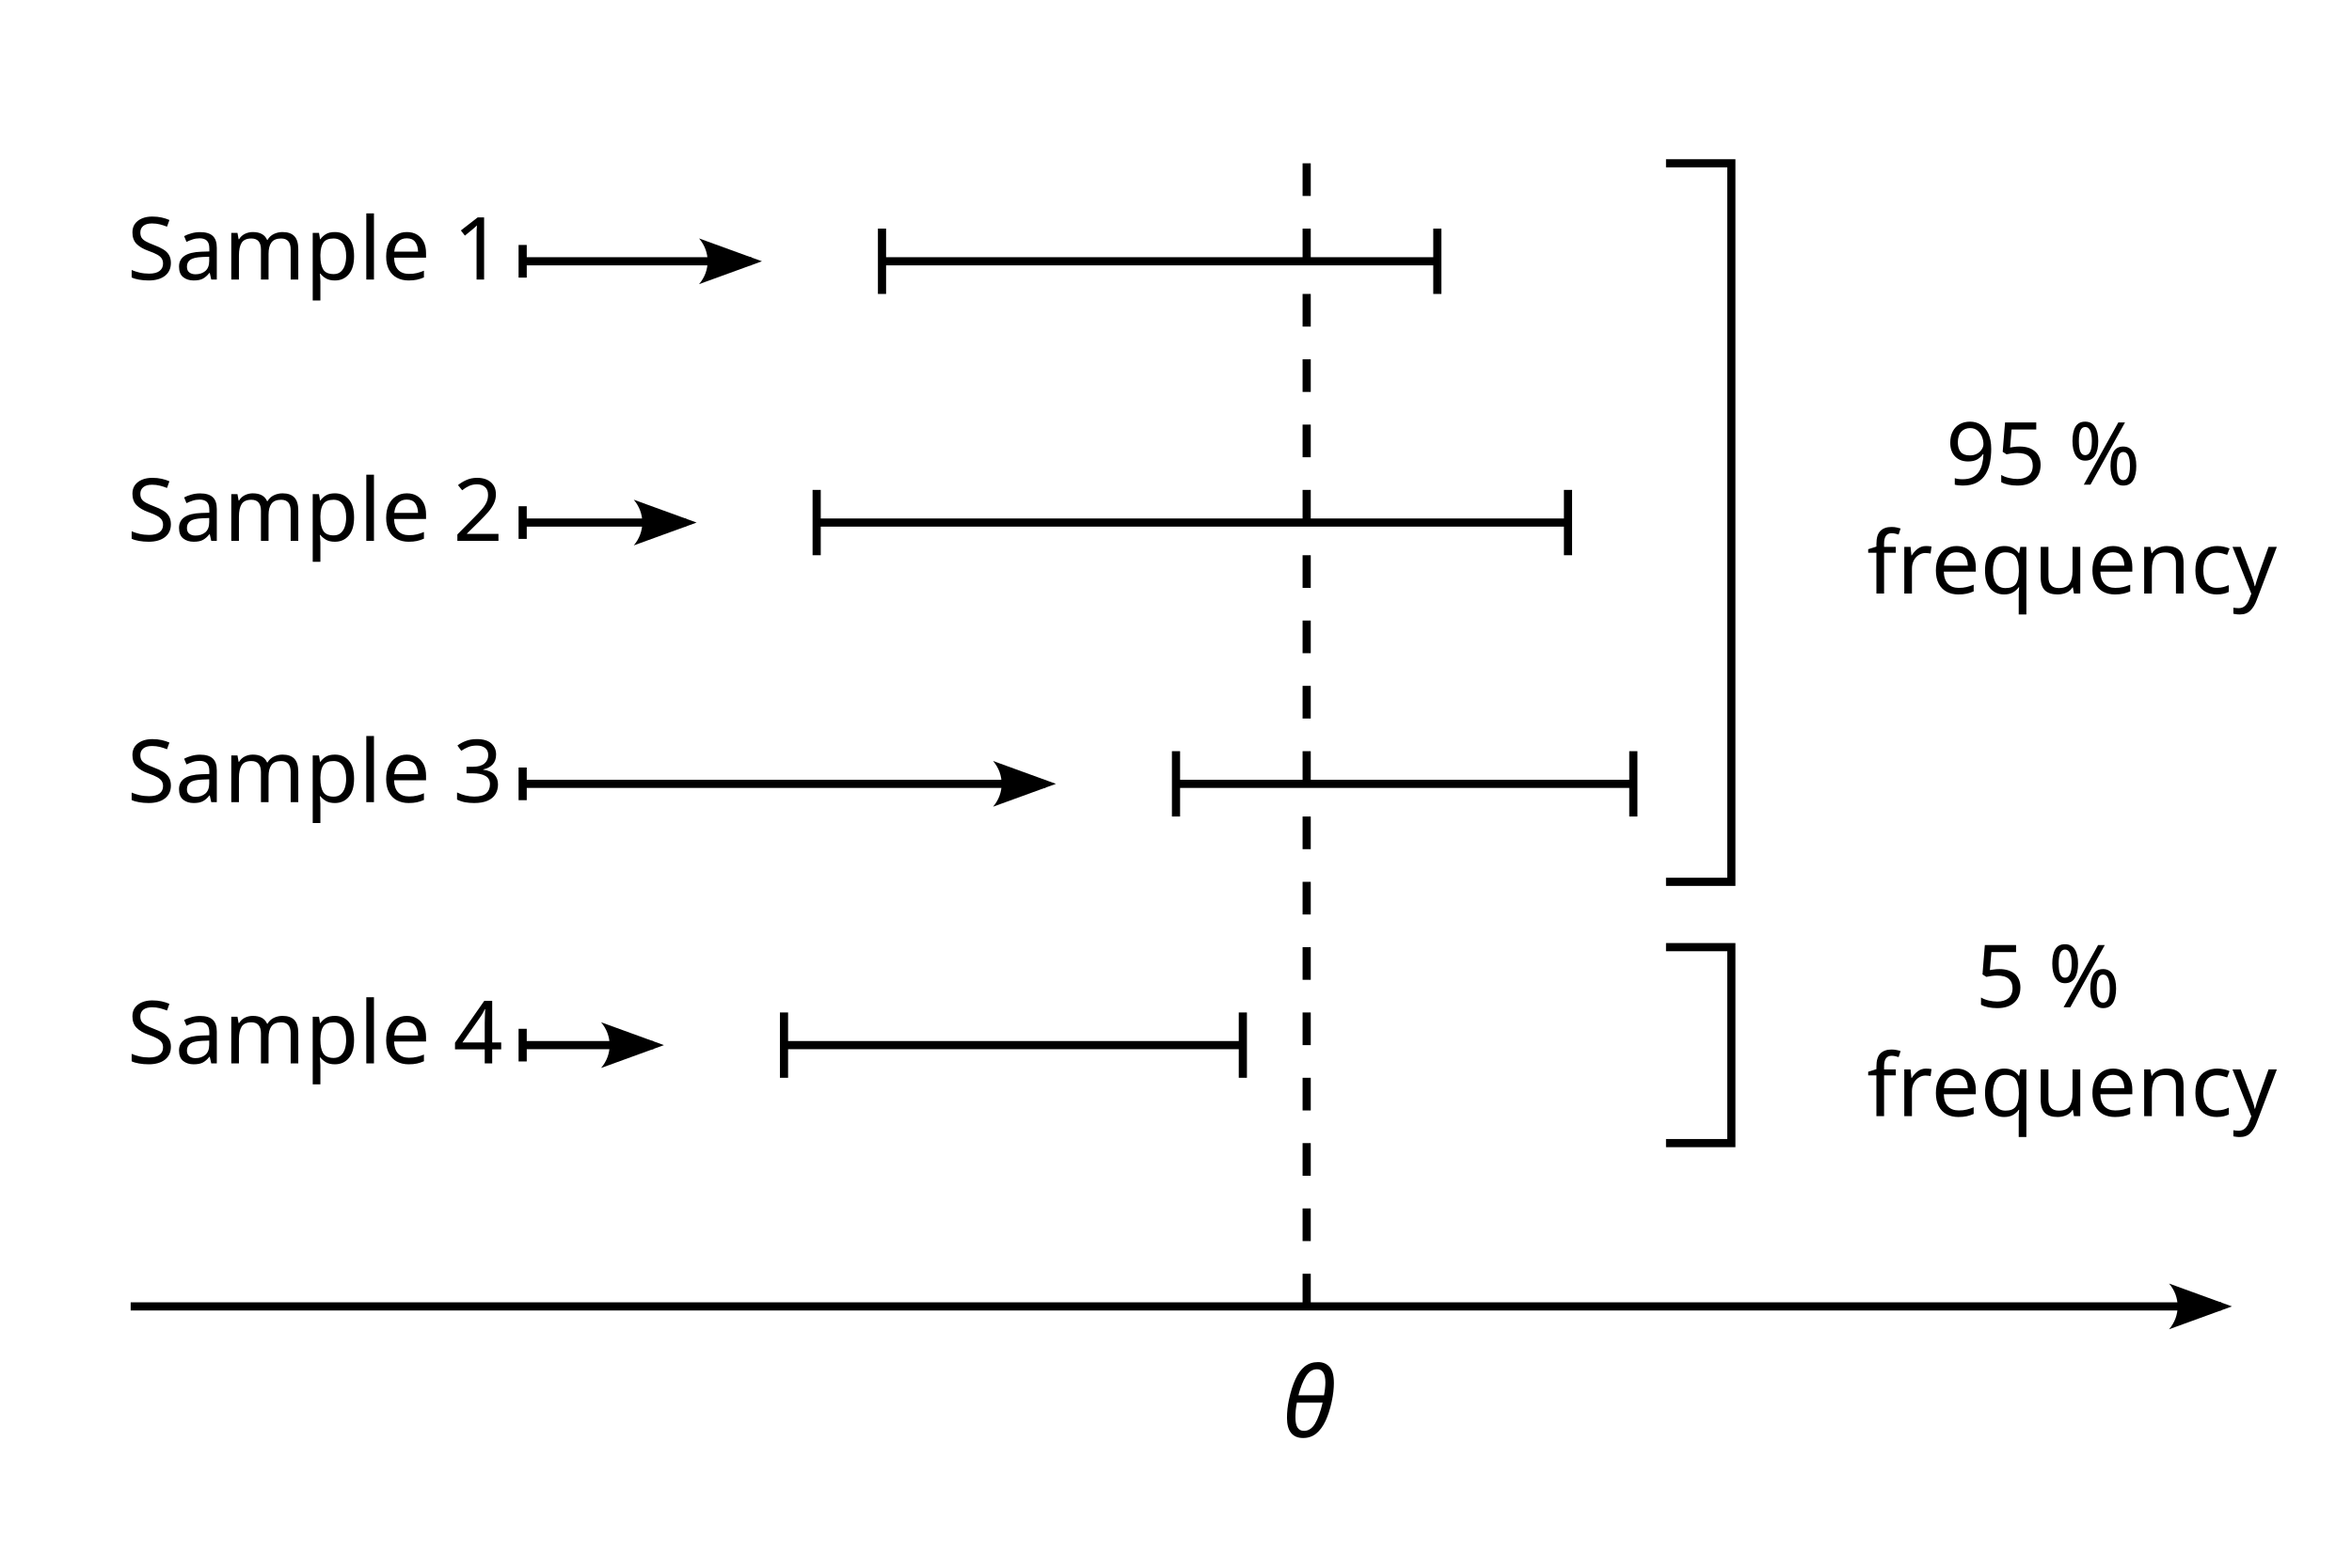
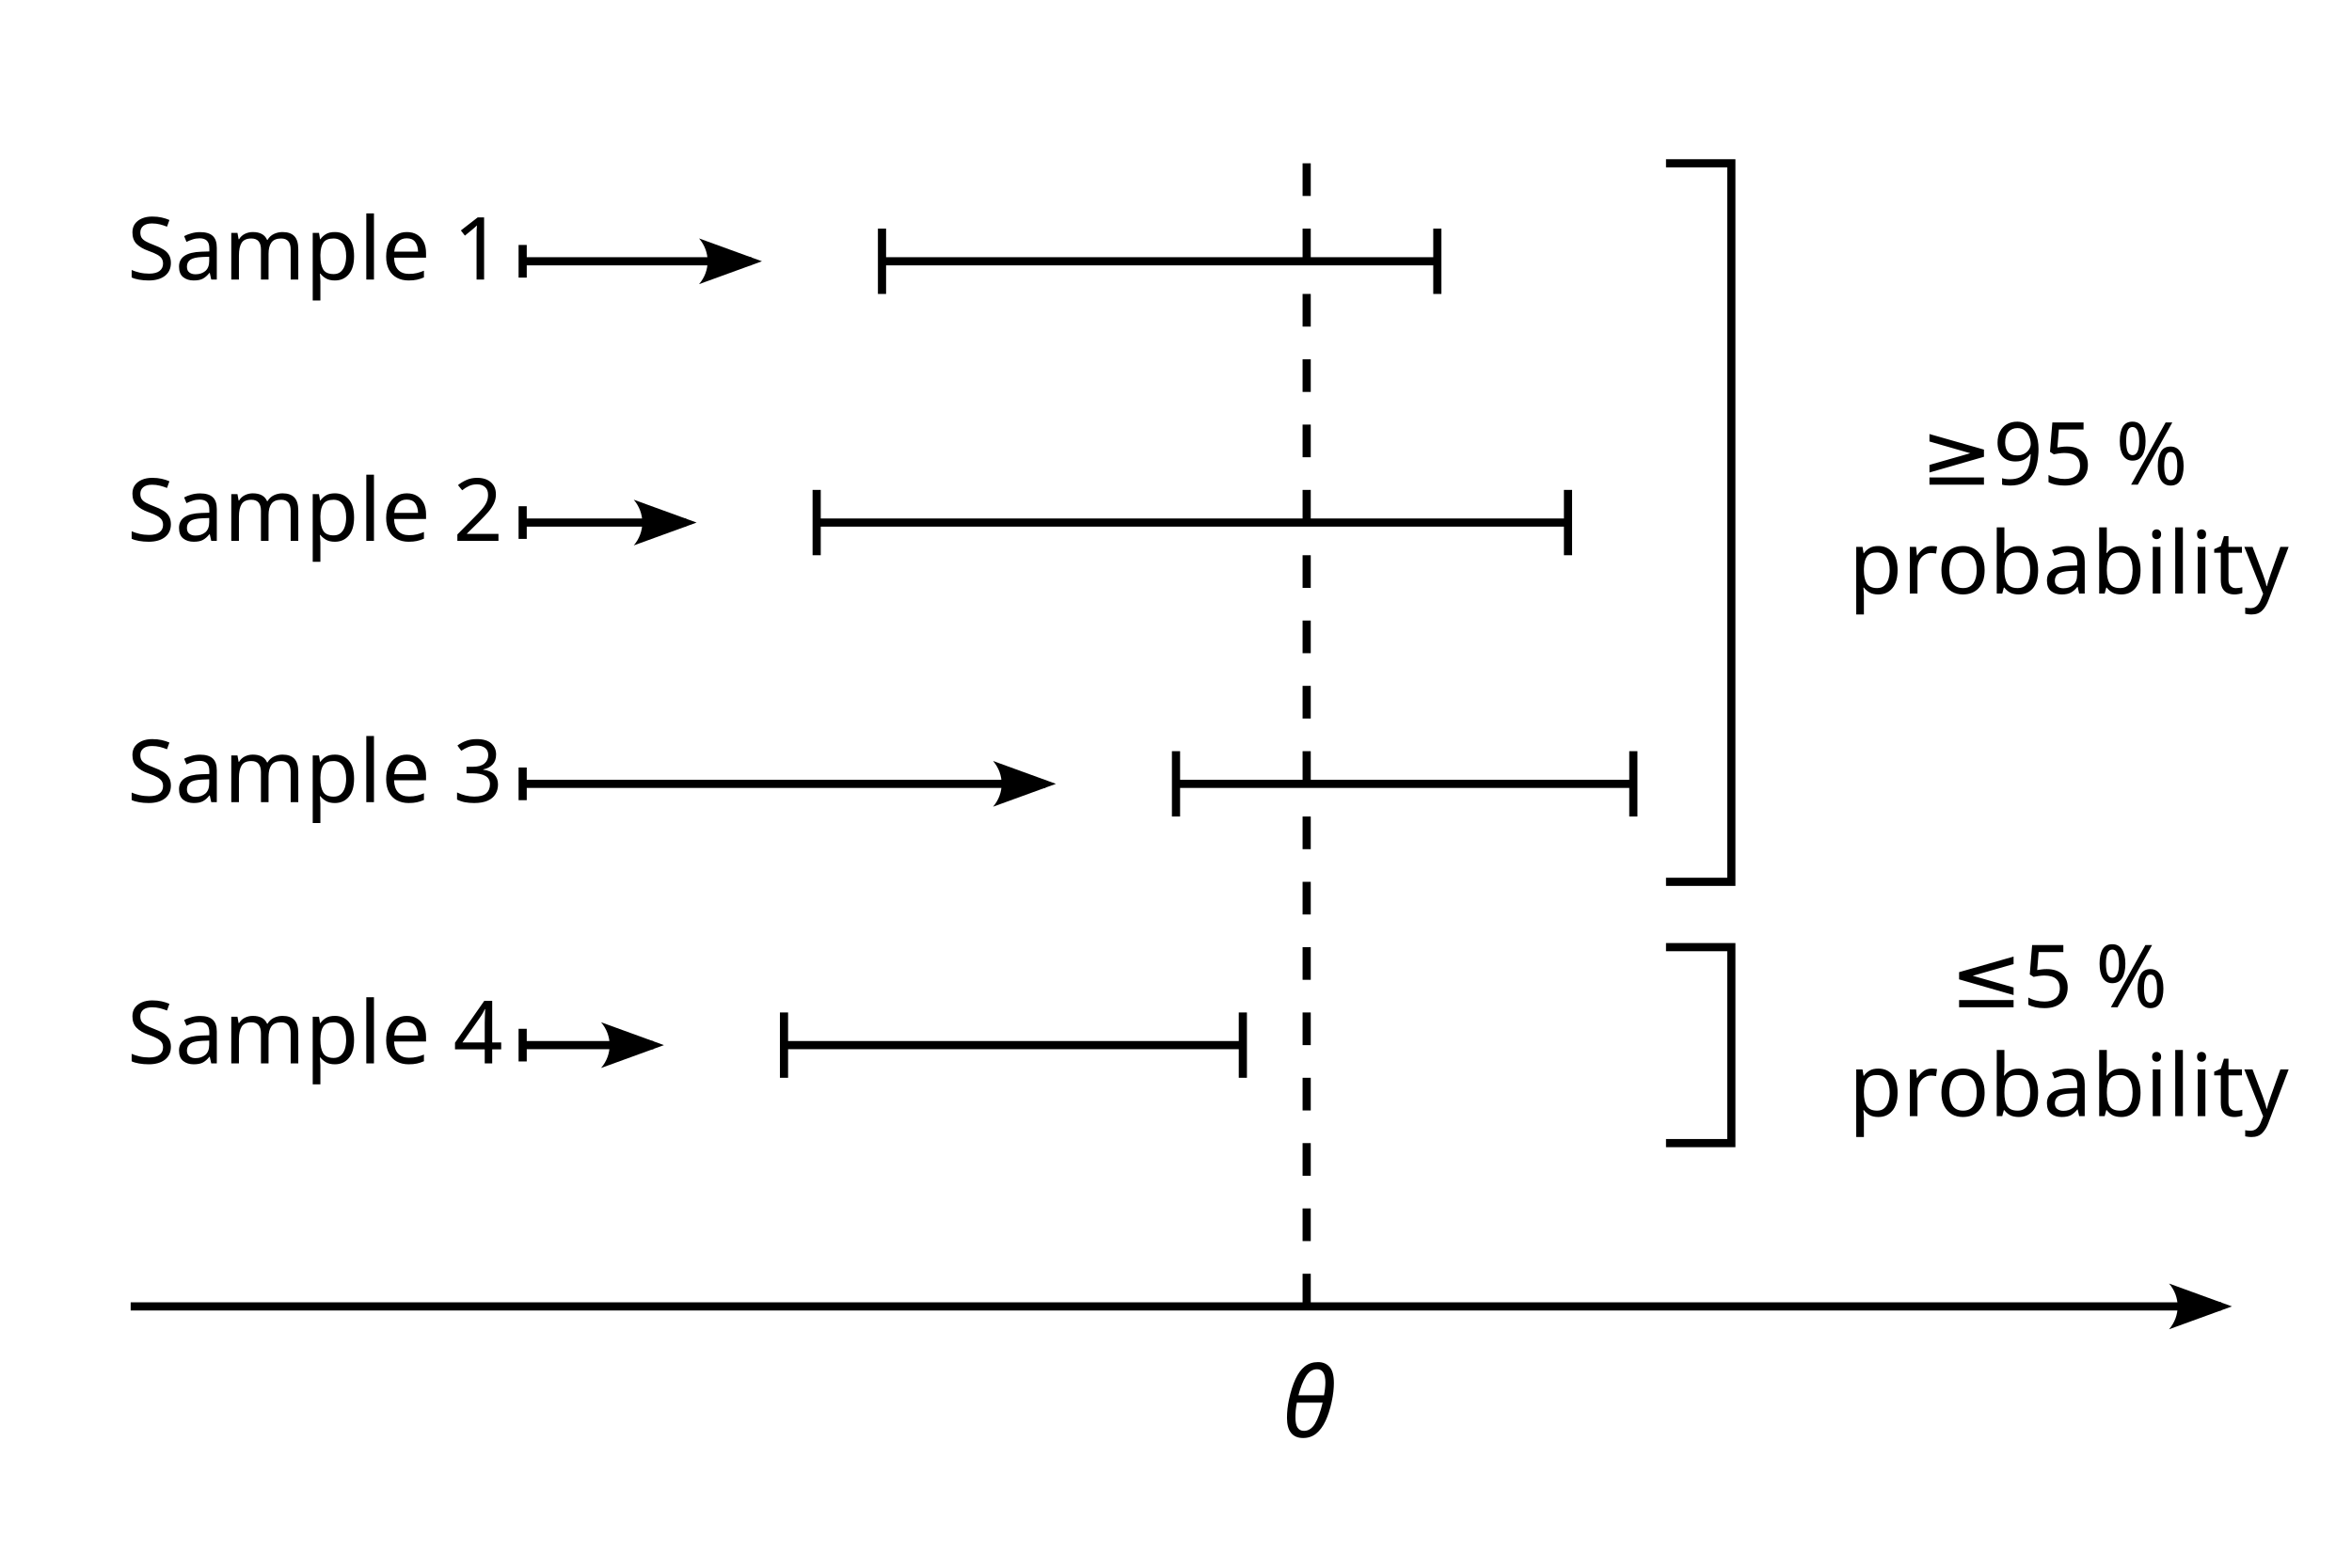
<svg xmlns="http://www.w3.org/2000/svg" width="576" height="384" viewBox="0 0 576 384" version="1.1" id="svg1">
  <defs id="defs1">
    <marker style="overflow:visible" id="marker15" refX="0" refY="0" orient="auto" markerWidth="1" markerHeight="0.5" viewBox="0 0 1 1" preserveAspectRatio="none">
      <path style="fill:none;stroke:context-stroke;stroke-width:1" d="M 0,4 V -4" id="path15" />
    </marker>
    <rect x="448" y="224" width="104" height="64" id="rect13" />
    <rect x="448" y="32" width="104" height="64" id="rect12" />
    <marker style="overflow:visible" id="marker8" refX="0" refY="0" orient="auto" markerWidth="1" markerHeight="1" viewBox="0 0 1 1" preserveAspectRatio="xMidYMid">
      <path style="fill:none;stroke:context-stroke;stroke-width:1" d="M 0,4 V -4" id="path8" />
    </marker>
    <marker style="overflow:visible" id="Stop" refX="0" refY="0" orient="auto" markerWidth="1" markerHeight="1" viewBox="0 0 1 1" preserveAspectRatio="xMidYMid">
      <path style="fill:none;stroke:context-stroke;stroke-width:1" d="M 0,4 V -4" id="path23" />
    </marker>
    <marker style="overflow:visible" id="ConcaveTriangle" refX="5" refY="0" orient="auto-start-reverse" markerWidth="1" markerHeight="1" viewBox="0 0 1 1" preserveAspectRatio="xMidYMid">
      <path transform="scale(0.7)" d="M -2,-4 9,0 -2,4 c 2,-2.33 2,-5.66 0,-8 z" style="fill:context-stroke;fill-rule:evenodd;stroke:none" id="path7" />
    </marker>
  </defs>
  <g id="layer1">
    <text xml:space="preserve" style="font-size:21.333px;line-height:1.25;font-family:'EB Garamond';-inkscape-font-specification:'EB Garamond';text-align:justify" x="31.147" y="68.48" id="text1">
      <tspan id="tspan1" x="31.147" y="68.48">Sample 1</tspan>
    </text>
    <text xml:space="preserve" style="font-size:21.333px;line-height:1.25;font-family:'EB Garamond';-inkscape-font-specification:'EB Garamond';text-align:justify" x="31.147" y="132.48" id="text2">
      <tspan id="tspan2" x="31.147" y="132.48">Sample 2</tspan>
    </text>
    <text xml:space="preserve" style="font-size:21.333px;line-height:1.25;font-family:'EB Garamond';-inkscape-font-specification:'EB Garamond';text-align:justify" x="31.147" y="196.48" id="text3">
      <tspan id="tspan3" x="31.147" y="196.48">Sample 3</tspan>
    </text>
    <text xml:space="preserve" style="font-size:21.333px;line-height:1.25;font-family:'EB Garamond';-inkscape-font-specification:'EB Garamond';text-align:justify" x="31.147" y="260.48" id="text4">
      <tspan id="tspan4" x="31.147" y="260.48">Sample 4</tspan>
    </text>
    <path style="fill:none;stroke:#000000;stroke-width:2;stroke-linecap:butt;stroke-linejoin:miter;stroke-dasharray:none;stroke-opacity:1;marker-end:url(#ConcaveTriangle)" d="M 32,320 H 544" id="path4" />
    <path style="fill:none;stroke:#000000;stroke-width:2;stroke-linecap:butt;stroke-linejoin:miter;stroke-dasharray:8, 8;stroke-dashoffset:0;stroke-opacity:1" d="M 320,320 V 32" id="path5" />
    <path style="fill:none;stroke:#000000;stroke-width:2;stroke-linecap:butt;stroke-linejoin:miter;stroke-dasharray:none;stroke-opacity:1;marker-start:url(#Stop);marker-end:url(#marker8)" d="M 192,256 H 304.37" id="path6" />
    <path style="font-variation-settings:normal;opacity:1;vector-effect:none;fill:none;fill-opacity:1;stroke:#000000;stroke-width:2;stroke-linecap:butt;stroke-linejoin:miter;stroke-miterlimit:4;stroke-dasharray:none;stroke-dashoffset:0;stroke-opacity:1;-inkscape-stroke:none;marker-start:url(#Stop);marker-end:url(#marker8);stop-color:#000000;stop-opacity:1" d="M 288,192 H 400" id="path9" />
    <path style="font-variation-settings:normal;opacity:1;vector-effect:none;fill:none;fill-opacity:1;stroke:#000000;stroke-width:2;stroke-linecap:butt;stroke-linejoin:miter;stroke-miterlimit:4;stroke-dasharray:none;stroke-dashoffset:0;stroke-opacity:1;-inkscape-stroke:none;marker-start:url(#Stop);marker-end:url(#marker8);stop-color:#000000;stop-opacity:1" d="M 200,128 H 384" id="path10" />
    <path style="font-variation-settings:normal;opacity:1;vector-effect:none;fill:none;fill-opacity:1;stroke:#000000;stroke-width:2;stroke-linecap:butt;stroke-linejoin:miter;stroke-miterlimit:4;stroke-dasharray:none;stroke-dashoffset:0;stroke-opacity:1;-inkscape-stroke:none;marker-start:url(#Stop);marker-end:url(#marker8);stop-color:#000000;stop-opacity:1" d="M 216,64 H 352" id="path11" />
    <path style="fill:none;stroke:#000000;stroke-width:2;stroke-linecap:butt;stroke-linejoin:miter;stroke-dasharray:none;stroke-opacity:1" d="m 408,216 h 16 V 40 h -16" id="path12" />
    <text xml:space="preserve" id="text12" style="font-size:21.333px;line-height:1.25;font-family:'EB Garamond';-inkscape-font-specification:'EB Garamond';text-align:center;white-space:pre;shape-inside:url(#rect12);display:inline" x="0" y="0" transform="translate(-2.007977,67.59156)">
-       <tspan x="478.56" y="51.128" id="tspan5">95 % 
+       <tspan x="472.267" y="51.128" id="tspan8">≥95 % 
</tspan>
-       <tspan x="459.211" y="77.795" id="tspan6">frequency</tspan>
+       <tspan x="454.784" y="77.795" id="tspan9">probability</tspan>
    </text>
    <path style="fill:none;stroke:#000000;stroke-width:2;stroke-linecap:butt;stroke-linejoin:miter;stroke-opacity:1;font-variation-settings:normal;opacity:1;vector-effect:none;fill-opacity:1;stroke-miterlimit:4;stroke-dasharray:none;stroke-dashoffset:0;-inkscape-stroke:none;stop-color:#000000;stop-opacity:1" d="m 408,232 h 16 v 48 h -16" id="path13" />
    <text xml:space="preserve" id="text13" style="font-size:21.333px;line-height:1.25;font-family:'EB Garamond';-inkscape-font-specification:'EB Garamond';text-align:center;white-space:pre;shape-inside:url(#rect13);display:inline" x="0" y="0" transform="translate(-2.007977,3.591564)">
-       <tspan x="485.813" y="243.128" id="tspan7">5 %
+       <tspan x="479.52" y="243.128" id="tspan10">≤5 %
</tspan>
-       <tspan x="459.211" y="269.795" id="tspan8">frequency</tspan>
+       <tspan x="454.784" y="269.795" id="tspan11">probability</tspan>
    </text>
    <path style="fill:none;stroke:#000000;stroke-width:2;stroke-linecap:butt;stroke-linejoin:miter;stroke-dasharray:none;stroke-opacity:1;marker-start:url(#marker15);marker-end:url(#ConcaveTriangle)" d="m 128,64 h 56" id="path14" />
    <path style="font-variation-settings:normal;opacity:1;vector-effect:none;fill:none;fill-opacity:1;stroke:#000000;stroke-width:2;stroke-linecap:butt;stroke-linejoin:miter;stroke-miterlimit:4;stroke-dasharray:none;stroke-dashoffset:0;stroke-opacity:1;-inkscape-stroke:none;marker-start:url(#marker15);marker-end:url(#ConcaveTriangle);stop-color:#000000;stop-opacity:1" d="m 128,128 h 40" id="path16" />
    <path style="font-variation-settings:normal;opacity:1;vector-effect:none;fill:none;fill-opacity:1;stroke:#000000;stroke-width:2;stroke-linecap:butt;stroke-linejoin:miter;stroke-miterlimit:4;stroke-dasharray:none;stroke-dashoffset:0;stroke-opacity:1;-inkscape-stroke:none;marker-start:url(#marker15);marker-end:url(#ConcaveTriangle);stop-color:#000000;stop-opacity:1" d="M 128,192 H 256" id="path17" />
    <path style="font-variation-settings:normal;opacity:1;vector-effect:none;fill:none;fill-opacity:1;stroke:#000000;stroke-width:2;stroke-linecap:butt;stroke-linejoin:miter;stroke-miterlimit:4;stroke-dasharray:none;stroke-dashoffset:0;stroke-opacity:1;-inkscape-stroke:none;marker-start:url(#marker15);marker-end:url(#ConcaveTriangle);stop-color:#000000;stop-opacity:1" d="m 128,256 h 32" id="path18" />
    <text xml:space="preserve" style="font-style:italic;font-variant:normal;font-weight:normal;font-stretch:normal;font-size:24px;line-height:1.25;font-family:'EB Garamond';-inkscape-font-specification:'EB Garamond Italic';text-align:justify" x="314.024" y="352" id="text18">
      <tspan id="tspan18" x="314.024" y="352">θ</tspan>
    </text>
  </g>
</svg>
